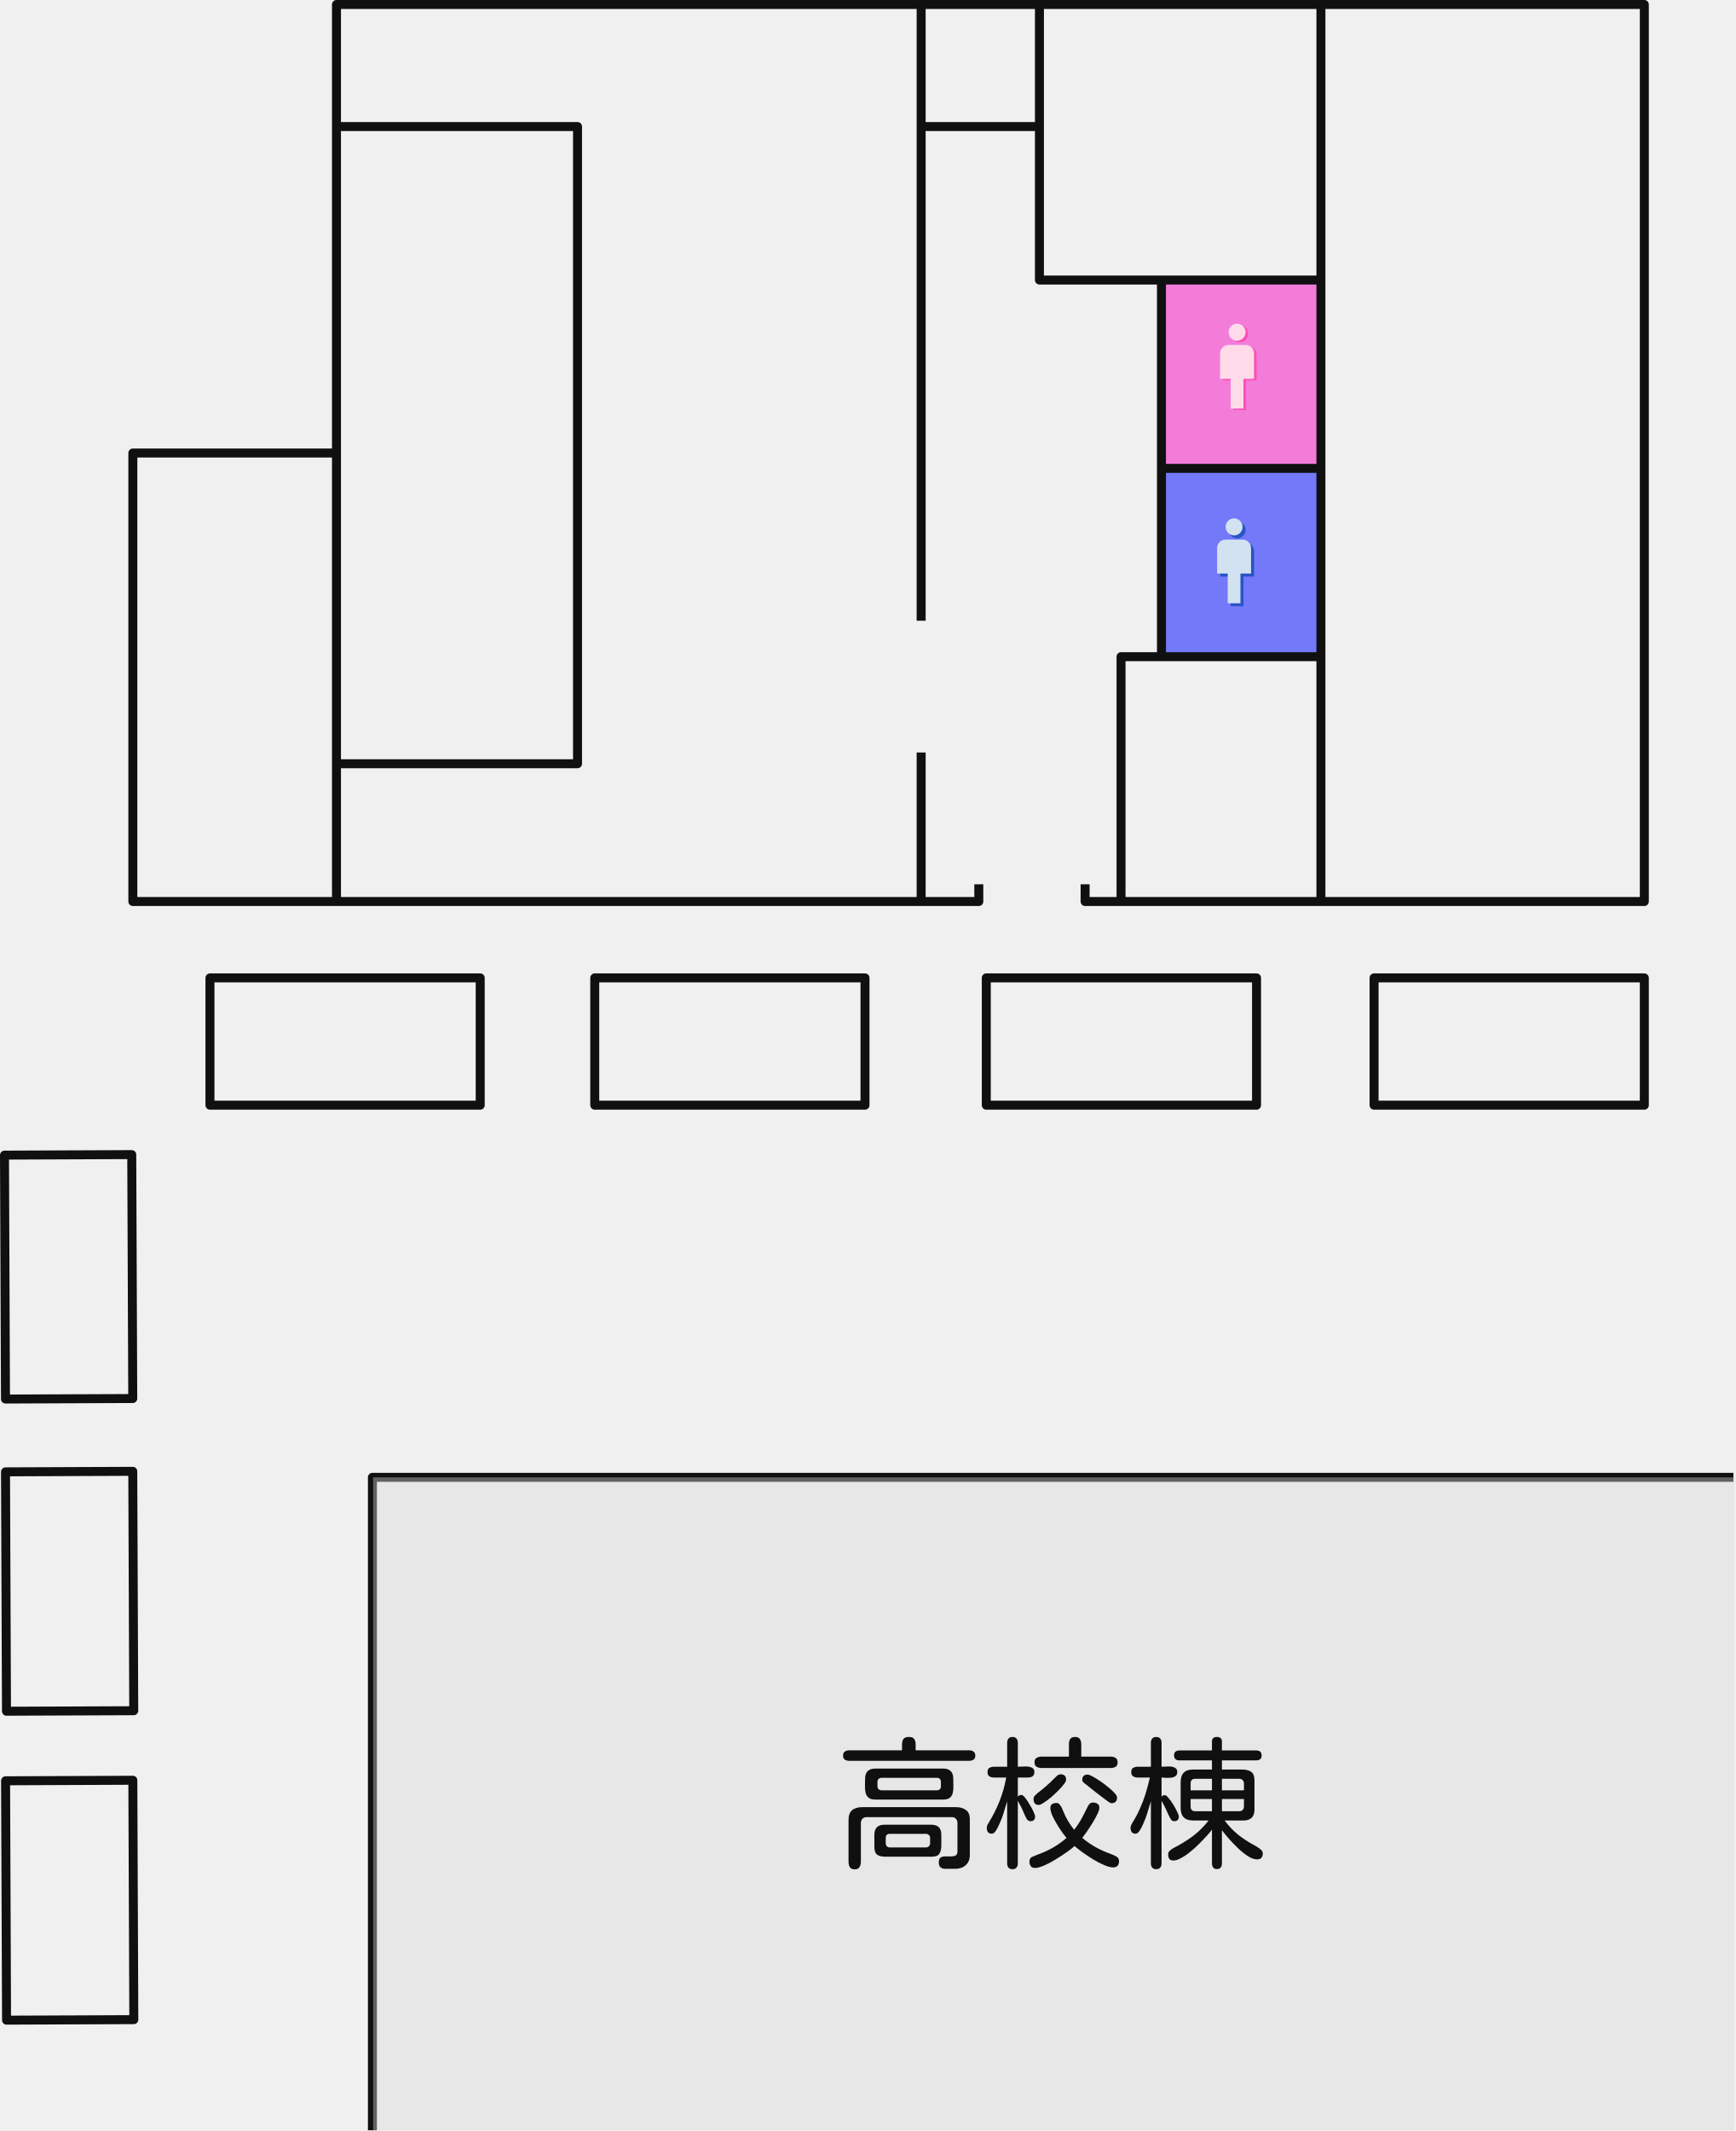
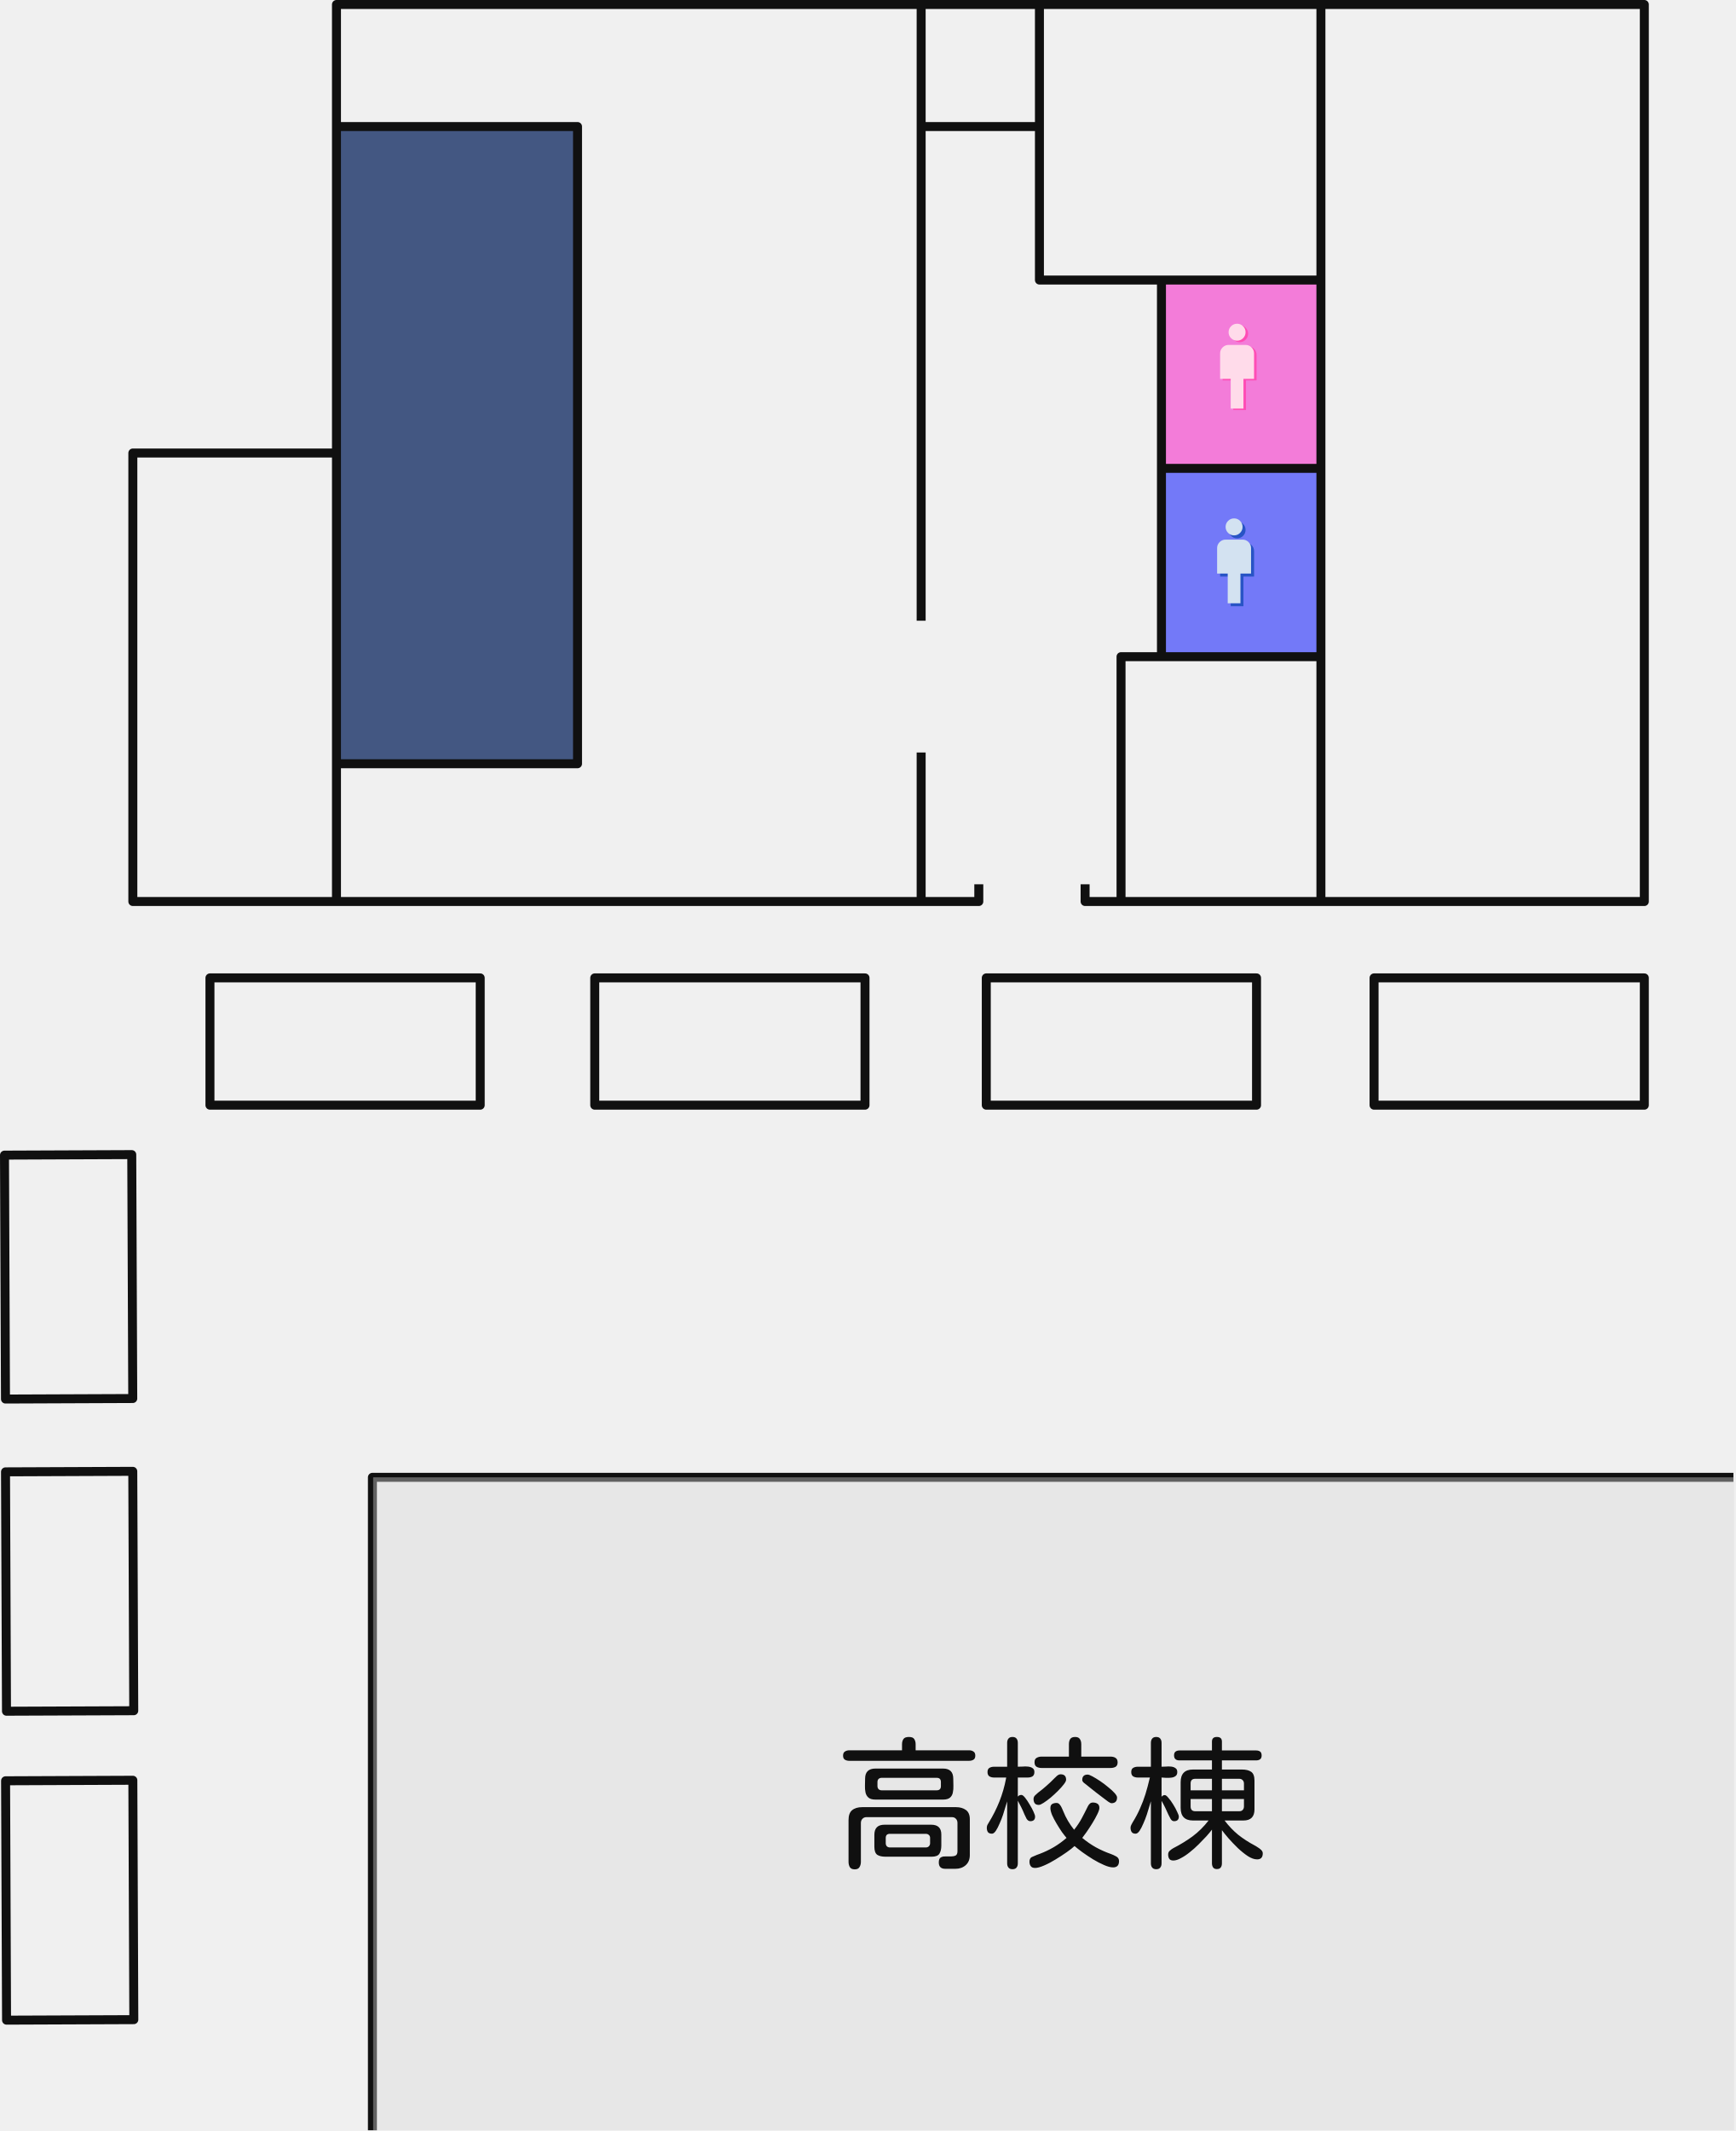
<svg xmlns="http://www.w3.org/2000/svg" width="1159" height="1423" viewBox="0 0 1159 1423" fill="none">
  <path d="M775.729 438.5H882.229V312.75H775.729V438.5Z" fill="#7379F8" />
  <path d="M882.229 187H775.729V312.75H882.229V187Z" fill="#F37CD9" />
+   <path d="M224.725 302.5V510H385.726V84.5H224.725V302.5Z" fill="#435782" />
  <path d="M224.725 602H88.725V302.5H224.725M224.725 602V510M224.725 602H615.228M224.725 302.5V510M224.725 302.5V84.5M224.725 510H385.726V84.5H224.725M224.725 84.5V3H615.228M615.228 602V502.5M615.228 602H653.734V590.5M615.228 3V84.5M615.228 3H694.229M615.228 414.5V84.5M882.229 3H1098.23V602H882.229M882.229 3H694.229M882.229 3V187M882.229 602H748.729M882.229 602V438.5M615.228 84.5H694.229M694.229 84.5V3M694.229 84.5V187H775.729M882.229 187H775.729M882.229 187V312.75M748.729 602V438.5H775.729M748.729 602H724.734V590.5M882.229 438.5H775.729M882.229 438.5V312.75M775.729 187V312.75M775.729 438.5V312.75M775.729 312.75H882.229M140.225 653V738H320.726V653H140.225ZM397.226 653V738H577.728V653H397.226ZM658.729 653V738H839.229V653H658.729ZM917.73 653V738H1098.23V653H917.73ZM87.999 771.001L3 771.347L3.663 934.226L88.662 933.88L87.999 771.001ZM88.68 982.501L3.681 982.847L4.332 1142.69L89.331 1142.35L88.68 982.501ZM88.725 1188.79L3.726 1189.14L4.376 1348.98L89.376 1348.64L88.725 1188.79Z" stroke="#101010" stroke-width="6" stroke-linejoin="round" />
  <path d="M248.734 1422.5V986.5H1116.73H1157.73" stroke="#101010" stroke-width="6" stroke-linejoin="round" />
  <rect x="249.234" y="986.5" width="909" height="436" fill="#D9D9D9" fill-opacity="0.4" />
  <path d="M567.297 1175.81C566.109 1175.81 565.109 1175.56 564.297 1175.06C563.484 1174.56 563.078 1173.66 563.078 1172.34C563.078 1171.03 563.484 1170.12 564.297 1169.62C565.109 1169.06 566.109 1168.78 567.297 1168.78H602.453C602.453 1167.41 602.453 1166.06 602.453 1164.75C602.453 1163.38 602.766 1162.22 603.391 1161.28C604.016 1160.34 605.234 1159.88 607.047 1159.88C608.859 1159.88 610.047 1160.34 610.609 1161.28C611.234 1162.22 611.547 1163.38 611.547 1164.75C611.547 1166.12 611.547 1167.47 611.547 1168.78H647.172C648.422 1168.78 649.422 1169.06 650.172 1169.62C650.984 1170.12 651.391 1171.03 651.391 1172.34C651.391 1173.66 650.984 1174.56 650.172 1175.06C649.359 1175.56 648.359 1175.81 647.172 1175.81H567.297ZM584.734 1201.69C582.609 1201.69 581.047 1201.25 580.047 1200.38C579.047 1199.5 578.391 1198.38 578.078 1197C577.766 1195.56 577.641 1194.03 577.703 1192.41C577.766 1190.78 577.797 1189.22 577.797 1187.72C577.797 1183.22 580.109 1180.97 584.734 1180.97H629.828C634.391 1180.97 636.672 1183.22 636.672 1187.72C636.672 1189.22 636.703 1190.78 636.766 1192.41C636.828 1194.03 636.703 1195.56 636.391 1197C636.141 1198.38 635.516 1199.5 634.516 1200.38C633.516 1201.25 631.953 1201.69 629.828 1201.69H584.734ZM588.859 1195.5H625.609C627.484 1195.5 628.422 1194.56 628.422 1192.69V1189.97C628.422 1188.09 627.484 1187.16 625.609 1187.16H588.859C588.047 1187.16 587.359 1187.41 586.797 1187.91C586.297 1188.41 586.047 1189.09 586.047 1189.97V1192.69C586.047 1193.5 586.297 1194.19 586.797 1194.75C587.359 1195.25 588.047 1195.5 588.859 1195.5ZM570.859 1248.28C569.297 1248.28 568.203 1247.78 567.578 1246.78C567.016 1245.78 566.734 1244.59 566.734 1243.22V1215.38C566.734 1212.31 567.516 1210.12 569.078 1208.81C570.703 1207.44 572.984 1206.75 575.922 1206.75H638.547C641.172 1206.75 643.359 1207.38 645.109 1208.62C646.859 1209.88 647.734 1211.94 647.734 1214.81V1238.72C647.734 1241.59 646.828 1243.84 645.016 1245.47C643.203 1247.09 640.922 1247.91 638.172 1247.91H631.328C628.453 1247.91 627.016 1246.5 627.016 1243.69C627.016 1242 627.422 1240.91 628.234 1240.41C629.109 1239.84 630.141 1239.59 631.328 1239.66C632.578 1239.66 633.797 1239.66 634.984 1239.66C636.234 1239.66 637.297 1239.47 638.172 1239.09C639.047 1238.66 639.484 1237.69 639.484 1236.19V1217.34C639.484 1216.16 639.141 1215.22 638.453 1214.53C637.828 1213.78 636.891 1213.41 635.641 1213.41H578.828C577.641 1213.41 576.703 1213.78 576.016 1214.53C575.328 1215.22 574.984 1216.16 574.984 1217.34V1243.22C574.984 1244.59 574.672 1245.78 574.047 1246.78C573.484 1247.78 572.422 1248.28 570.859 1248.28ZM591.484 1239.84C589.047 1239.84 587.172 1239.41 585.859 1238.53C584.609 1237.59 583.984 1235.81 583.984 1233.19V1225.22C583.984 1220.72 586.234 1218.47 590.734 1218.47H621.953C626.453 1218.47 628.703 1220.66 628.703 1225.03V1232.34C628.703 1234.66 628.266 1236.5 627.391 1237.88C626.516 1239.19 624.797 1239.84 622.234 1239.84H591.484ZM594.391 1233.66H618.297C619.172 1233.66 619.859 1233.41 620.359 1232.91C620.922 1232.34 621.203 1231.66 621.203 1230.84V1227.28C621.203 1226.41 620.922 1225.75 620.359 1225.31C619.859 1224.81 619.172 1224.56 618.297 1224.56H594.391C592.516 1224.56 591.578 1225.47 591.578 1227.28V1230.84C591.578 1231.66 591.828 1232.34 592.328 1232.91C592.891 1233.41 593.578 1233.66 594.391 1233.66ZM676.234 1248.19C674.984 1248.19 674.078 1247.81 673.516 1247.06C672.953 1246.38 672.672 1245.44 672.672 1244.25V1202.91C672.484 1203.47 672.141 1204.56 671.641 1206.19C671.203 1207.81 670.641 1209.66 669.953 1211.72C669.266 1213.78 668.484 1215.78 667.609 1217.72C666.797 1219.66 665.953 1221.28 665.078 1222.59C664.203 1223.84 663.359 1224.47 662.547 1224.47C661.297 1224.47 660.391 1224.12 659.828 1223.44C659.328 1222.69 659.078 1221.72 659.078 1220.53C659.078 1219.91 659.203 1219.28 659.453 1218.66C659.766 1218.03 660.078 1217.5 660.391 1217.06C663.203 1212.5 665.578 1207.78 667.516 1202.91C669.453 1198.03 670.922 1192.94 671.922 1187.62L672.016 1186.97H663.953C662.766 1186.97 661.734 1186.72 660.859 1186.22C659.984 1185.66 659.547 1184.69 659.547 1183.31C659.547 1181.94 659.984 1181 660.859 1180.5C661.734 1180 662.766 1179.75 663.953 1179.75H672.672V1163.81C672.672 1162.62 672.953 1161.69 673.516 1161C674.078 1160.25 674.984 1159.88 676.234 1159.88C677.484 1159.88 678.391 1160.25 678.953 1161C679.516 1161.69 679.797 1162.62 679.797 1163.81V1179.75C680.672 1179.75 681.703 1179.72 682.891 1179.66C684.141 1179.53 685.359 1179.53 686.547 1179.66C687.797 1179.78 688.828 1180.12 689.641 1180.69C690.453 1181.19 690.859 1182.06 690.859 1183.31C690.859 1184.69 690.422 1185.66 689.547 1186.22C688.672 1186.72 687.609 1186.97 686.359 1186.97H679.797V1199.72C680.359 1198.97 681.172 1198.59 682.234 1198.59C682.859 1198.59 683.672 1199.22 684.672 1200.47C685.672 1201.72 686.672 1203.22 687.672 1204.97C688.734 1206.66 689.609 1208.28 690.297 1209.84C690.984 1211.34 691.328 1212.41 691.328 1213.03C691.328 1215.09 690.266 1216.12 688.141 1216.12C687.141 1216.12 686.297 1215.56 685.609 1214.44C684.984 1213.25 684.516 1212.28 684.203 1211.53C683.578 1209.97 682.891 1208.44 682.141 1206.94C681.391 1205.44 680.609 1203.94 679.797 1202.44V1244.25C679.797 1245.44 679.516 1246.38 678.953 1247.06C678.391 1247.81 677.484 1248.19 676.234 1248.19ZM695.641 1180.59C694.328 1180.59 693.203 1180.31 692.266 1179.75C691.391 1179.19 690.953 1178.19 690.953 1176.75C690.953 1175.31 691.422 1174.34 692.359 1173.84C693.297 1173.28 694.391 1173 695.641 1173H713.922V1164.75C713.922 1163.31 714.203 1162.16 714.766 1161.28C715.391 1160.34 716.484 1159.88 718.047 1159.88C719.609 1159.88 720.672 1160.34 721.234 1161.28C721.859 1162.16 722.172 1163.31 722.172 1164.75V1173H741.766C743.078 1173 744.172 1173.28 745.047 1173.84C745.984 1174.41 746.453 1175.41 746.453 1176.84C746.453 1178.28 745.984 1179.28 745.047 1179.84C744.109 1180.34 743.016 1180.59 741.766 1180.59H695.641ZM693.859 1205.25C692.609 1205.25 691.703 1204.91 691.141 1204.22C690.578 1203.47 690.297 1202.5 690.297 1201.31C690.297 1200.38 690.641 1199.56 691.328 1198.88C692.016 1198.19 692.672 1197.59 693.297 1197.09C695.234 1195.66 697.078 1194.16 698.828 1192.59C700.641 1191.03 702.391 1189.38 704.078 1187.62C704.578 1187.12 705.203 1186.53 705.953 1185.84C706.766 1185.16 707.578 1184.81 708.391 1184.81C710.828 1184.81 712.047 1186.03 712.047 1188.47C712.047 1189.16 711.547 1190.16 710.547 1191.47C709.547 1192.78 708.234 1194.25 706.609 1195.88C705.047 1197.44 703.422 1198.94 701.734 1200.38C700.047 1201.75 698.484 1202.91 697.047 1203.84C695.609 1204.78 694.547 1205.25 693.859 1205.25ZM742.234 1204.12C741.922 1204.12 741.234 1203.78 740.172 1203.09C739.109 1202.34 737.859 1201.41 736.422 1200.28C734.984 1199.16 733.516 1198.03 732.016 1196.91C730.516 1195.72 729.172 1194.66 727.984 1193.72C726.859 1192.78 726.047 1192.12 725.547 1191.75C725.109 1191.44 724.547 1191 723.859 1190.44C723.172 1189.81 722.828 1189.19 722.828 1188.56C722.828 1186.19 724.047 1185 726.484 1185C727.109 1185 728.172 1185.41 729.672 1186.22C731.172 1187.03 732.859 1188.06 734.734 1189.31C736.609 1190.56 738.391 1191.91 740.078 1193.34C741.828 1194.72 743.266 1196.03 744.391 1197.28C745.516 1198.53 746.078 1199.53 746.078 1200.28C746.078 1202.84 744.797 1204.12 742.234 1204.12ZM691.328 1247.34C689.953 1247.34 688.984 1246.94 688.422 1246.12C687.859 1245.38 687.578 1244.38 687.578 1243.12C687.578 1242.06 687.891 1241.19 688.516 1240.5C688.766 1240.25 689.297 1239.97 690.109 1239.66C690.922 1239.28 691.734 1238.94 692.547 1238.62C693.422 1238.31 694.016 1238.09 694.328 1237.97C697.641 1236.72 700.797 1235.22 703.797 1233.47C706.859 1231.66 709.703 1229.59 712.328 1227.28C711.516 1226.34 710.484 1225.03 709.234 1223.34C708.047 1221.59 706.859 1219.72 705.672 1217.72C704.484 1215.72 703.484 1213.81 702.672 1212C701.922 1210.12 701.547 1208.59 701.547 1207.41C701.547 1206.09 701.922 1205.19 702.672 1204.69C703.484 1204.19 704.484 1203.94 705.672 1203.94C706.484 1203.94 707.172 1204.28 707.734 1204.97C708.359 1205.66 708.859 1206.47 709.234 1207.41C709.672 1208.28 709.984 1209 710.172 1209.56C711.922 1213.94 714.328 1218.03 717.391 1221.84C719.391 1219.34 721.078 1216.81 722.453 1214.25C723.828 1211.69 725.203 1209 726.578 1206.19C726.953 1205.44 727.391 1204.84 727.891 1204.41C728.391 1203.91 729.078 1203.66 729.953 1203.66C731.203 1203.66 732.234 1203.94 733.047 1204.5C733.859 1205 734.266 1205.94 734.266 1207.31C734.266 1208.25 733.797 1209.66 732.859 1211.53C731.984 1213.34 730.891 1215.31 729.578 1217.44C728.266 1219.56 726.984 1221.53 725.734 1223.34C724.484 1225.09 723.516 1226.41 722.828 1227.28C725.766 1229.72 728.797 1231.81 731.922 1233.56C735.109 1235.31 738.484 1236.81 742.047 1238.06C743.109 1238.44 744.266 1238.97 745.516 1239.66C746.766 1240.34 747.391 1241.38 747.391 1242.75C747.391 1245.56 746.078 1246.97 743.453 1246.97C741.766 1246.97 739.734 1246.44 737.359 1245.38C734.984 1244.38 732.516 1243.09 729.953 1241.53C727.453 1239.97 725.109 1238.41 722.922 1236.84C720.734 1235.22 718.984 1233.84 717.672 1232.72C716.484 1233.84 714.734 1235.22 712.422 1236.84C710.109 1238.47 707.609 1240.09 704.922 1241.72C702.297 1243.34 699.734 1244.69 697.234 1245.75C694.797 1246.81 692.828 1247.34 691.328 1247.34ZM812.734 1248.09C811.547 1248.09 810.703 1247.72 810.203 1246.97C809.703 1246.22 809.453 1245.31 809.453 1244.25V1221.75C808.578 1222.94 807.359 1224.41 805.797 1226.16C804.234 1227.84 802.484 1229.66 800.547 1231.59C798.672 1233.47 796.703 1235.22 794.641 1236.84C792.641 1238.47 790.672 1239.78 788.734 1240.78C786.859 1241.84 785.172 1242.38 783.672 1242.38C782.359 1242.38 781.453 1242 780.953 1241.25C780.453 1240.5 780.203 1239.53 780.203 1238.34C780.203 1237.28 780.578 1236.44 781.328 1235.81C782.078 1235.12 782.859 1234.56 783.672 1234.12C788.297 1231.75 792.578 1229.12 796.516 1226.25C800.453 1223.31 804.016 1219.78 807.203 1215.66H796.797C791.297 1215.66 788.547 1212.84 788.547 1207.22V1190.06C788.547 1184.44 791.297 1181.62 796.797 1181.62H809.453V1175.53H787.797C785.359 1175.53 784.141 1174.41 784.141 1172.16C784.141 1170.97 784.484 1170.12 785.172 1169.62C785.859 1169.12 786.734 1168.88 787.797 1168.88H809.453V1162.97C809.453 1160.91 810.547 1159.88 812.734 1159.88C814.984 1159.88 816.109 1160.91 816.109 1162.97V1168.88H838.891C840.016 1168.88 840.922 1169.12 841.609 1169.62C842.297 1170.12 842.641 1171 842.641 1172.25C842.641 1173.44 842.297 1174.28 841.609 1174.78C840.922 1175.28 840.016 1175.53 838.891 1175.53H816.109V1181.62H829.422C832.109 1181.62 834.172 1182.12 835.609 1183.12C837.109 1184.12 837.859 1186.09 837.859 1189.03V1208.25C837.859 1213.19 835.391 1215.66 830.453 1215.66H817.891C820.641 1219.28 823.641 1222.44 826.891 1225.12C830.203 1227.75 833.859 1230.12 837.859 1232.25C838.484 1232.56 839.203 1233 840.016 1233.56C840.891 1234.06 841.672 1234.66 842.359 1235.34C843.047 1236.03 843.391 1236.78 843.391 1237.59C843.391 1240.28 842.141 1241.62 839.641 1241.62C837.766 1241.62 835.703 1240.91 833.453 1239.47C831.203 1237.97 828.953 1236.16 826.703 1234.03C824.453 1231.84 822.391 1229.69 820.516 1227.56C818.641 1225.38 817.172 1223.56 816.109 1222.12V1244.25C816.109 1245.38 815.859 1246.28 815.359 1246.97C814.859 1247.72 813.984 1248.09 812.734 1248.09ZM772.234 1248.19C770.984 1248.19 770.078 1247.81 769.516 1247.06C768.953 1246.38 768.672 1245.44 768.672 1244.25V1202.81C768.484 1203.44 768.141 1204.56 767.641 1206.19C767.203 1207.81 766.641 1209.66 765.953 1211.72C765.266 1213.78 764.484 1215.78 763.609 1217.72C762.797 1219.66 761.953 1221.28 761.078 1222.59C760.203 1223.84 759.328 1224.47 758.453 1224.47C757.203 1224.47 756.328 1224.09 755.828 1223.34C755.328 1222.59 755.078 1221.62 755.078 1220.44C755.078 1219.88 755.234 1219.28 755.547 1218.66C755.859 1218.03 756.141 1217.5 756.391 1217.06C758.453 1213.75 760.141 1210.56 761.453 1207.5C762.828 1204.44 764.016 1201.31 765.016 1198.12C766.016 1194.88 766.953 1191.38 767.828 1187.62L768.016 1186.97H759.953C758.766 1186.97 757.734 1186.72 756.859 1186.22C755.984 1185.66 755.547 1184.69 755.547 1183.31C755.547 1181.94 755.984 1181 756.859 1180.5C757.734 1180 758.766 1179.75 759.953 1179.75H768.672V1163.81C768.672 1162.62 768.953 1161.69 769.516 1161C770.078 1160.25 770.984 1159.88 772.234 1159.88C773.484 1159.88 774.391 1160.25 774.953 1161C775.516 1161.69 775.797 1162.62 775.797 1163.81V1179.75C776.547 1179.75 777.484 1179.72 778.609 1179.66C779.797 1179.53 780.984 1179.53 782.172 1179.66C783.359 1179.78 784.328 1180.12 785.078 1180.69C785.891 1181.19 786.297 1182.06 786.297 1183.31C786.297 1184.56 785.891 1185.47 785.078 1186.03C784.328 1186.59 783.359 1186.94 782.172 1187.06C781.047 1187.19 779.891 1187.22 778.703 1187.16C777.578 1187.03 776.609 1186.97 775.797 1186.97V1199.81C776.422 1199.06 777.141 1198.69 777.953 1198.69C778.578 1198.69 779.391 1199.31 780.391 1200.56C781.453 1201.75 782.516 1203.22 783.578 1204.97C784.641 1206.66 785.516 1208.28 786.203 1209.84C786.953 1211.34 787.328 1212.41 787.328 1213.03C787.328 1215.09 786.266 1216.12 784.141 1216.12C783.203 1216.12 782.422 1215.59 781.797 1214.53C781.172 1213.41 780.703 1212.5 780.391 1211.81C779.703 1210.19 778.984 1208.62 778.234 1207.12C777.484 1205.56 776.672 1204.03 775.797 1202.53V1244.25C775.797 1245.44 775.516 1246.38 774.953 1247.06C774.391 1247.81 773.484 1248.19 772.234 1248.19ZM795.203 1195.5H809.453V1187.81H798.297C796.234 1187.81 795.203 1188.84 795.203 1190.91V1195.5ZM816.109 1195.5H830.828V1191C830.828 1190.06 830.547 1189.31 829.984 1188.75C829.422 1188.12 828.672 1187.81 827.734 1187.81H816.109V1195.5ZM798.297 1209.47H809.453V1201.31H795.203V1206.28C795.203 1208.41 796.234 1209.47 798.297 1209.47ZM816.109 1209.47H827.734C828.672 1209.47 829.422 1209.19 829.984 1208.62C830.547 1208 830.828 1207.22 830.828 1206.28V1201.31H816.109V1209.47Z" fill="#101010" />
  <path d="M821.985 404.833V385H814.901V368C814.901 366.442 815.456 365.108 816.566 363.998C817.676 362.888 819.01 362.333 820.568 362.333H831.901C833.46 362.333 834.794 362.888 835.903 363.998C837.013 365.108 837.568 366.442 837.568 368V385H830.485V404.833H821.985ZM826.235 359.5C824.676 359.5 823.342 358.945 822.233 357.835C821.123 356.726 820.568 355.392 820.568 353.833C820.568 352.275 821.123 350.941 822.233 349.831C823.342 348.721 824.676 348.167 826.235 348.167C827.793 348.167 829.127 348.721 830.237 349.831C831.347 350.941 831.901 352.275 831.901 353.833C831.901 355.392 831.347 356.726 830.237 357.835C829.127 358.945 827.793 359.5 826.235 359.5Z" fill="#2854C5" />
  <path d="M819.985 402.833V383H812.901V366C812.901 364.442 813.456 363.108 814.566 361.998C815.676 360.888 817.01 360.333 818.568 360.333H829.901C831.46 360.333 832.794 360.888 833.903 361.998C835.013 363.108 835.568 364.442 835.568 366V383H828.485V402.833H819.985ZM824.235 357.5C822.676 357.5 821.342 356.945 820.233 355.835C819.123 354.726 818.568 353.392 818.568 351.833C818.568 350.275 819.123 348.941 820.233 347.831C821.342 346.721 822.676 346.167 824.235 346.167C825.793 346.167 827.127 346.721 828.237 347.831C829.347 348.941 829.901 350.275 829.901 351.833C829.901 353.392 829.347 354.726 828.237 355.835C827.127 356.945 825.793 357.5 824.235 357.5Z" fill="#D3E2F1" />
  <g clip-path="url(#clip0_553_1169)">
    <path d="M823.685 273.833V254H816.602V237C816.602 235.442 817.156 234.108 818.266 232.998C819.376 231.888 820.71 231.333 822.268 231.333H833.602C835.16 231.333 836.494 231.888 837.604 232.998C838.713 234.108 839.268 235.442 839.268 237V254H832.185V273.833H823.685ZM827.935 228.5C826.377 228.5 825.043 227.945 823.933 226.835C822.823 225.726 822.268 224.392 822.268 222.833C822.268 221.275 822.823 219.941 823.933 218.831C825.043 217.721 826.377 217.167 827.935 217.167C829.493 217.167 830.827 217.721 831.937 218.831C833.047 219.941 833.602 221.275 833.602 222.833C833.602 224.392 833.047 225.726 831.937 226.835C830.827 227.945 829.493 228.5 827.935 228.5Z" fill="#FF4DB5" />
    <path d="M821.985 272.833V253H814.901V236C814.901 234.442 815.456 233.108 816.566 231.998C817.676 230.888 819.01 230.333 820.568 230.333H831.901C833.46 230.333 834.794 230.888 835.903 231.998C837.013 233.108 837.568 234.442 837.568 236V253H830.485V272.833H821.985ZM826.235 227.5C824.676 227.5 823.342 226.945 822.233 225.835C821.123 224.726 820.568 223.392 820.568 221.833C820.568 220.275 821.123 218.941 822.233 217.831C823.342 216.721 824.676 216.167 826.235 216.167C827.793 216.167 829.127 216.721 830.237 217.831C831.347 218.941 831.901 220.275 831.901 221.833C831.901 223.392 831.347 224.726 830.237 225.835C829.127 226.945 827.793 227.5 826.235 227.5Z" fill="#FFDBEA" />
  </g>
  <defs>
    <clipPath id="clip0_553_1169">
      <rect width="68" height="68" fill="white" transform="translate(792.234 210.5)" />
    </clipPath>
  </defs>
</svg>
